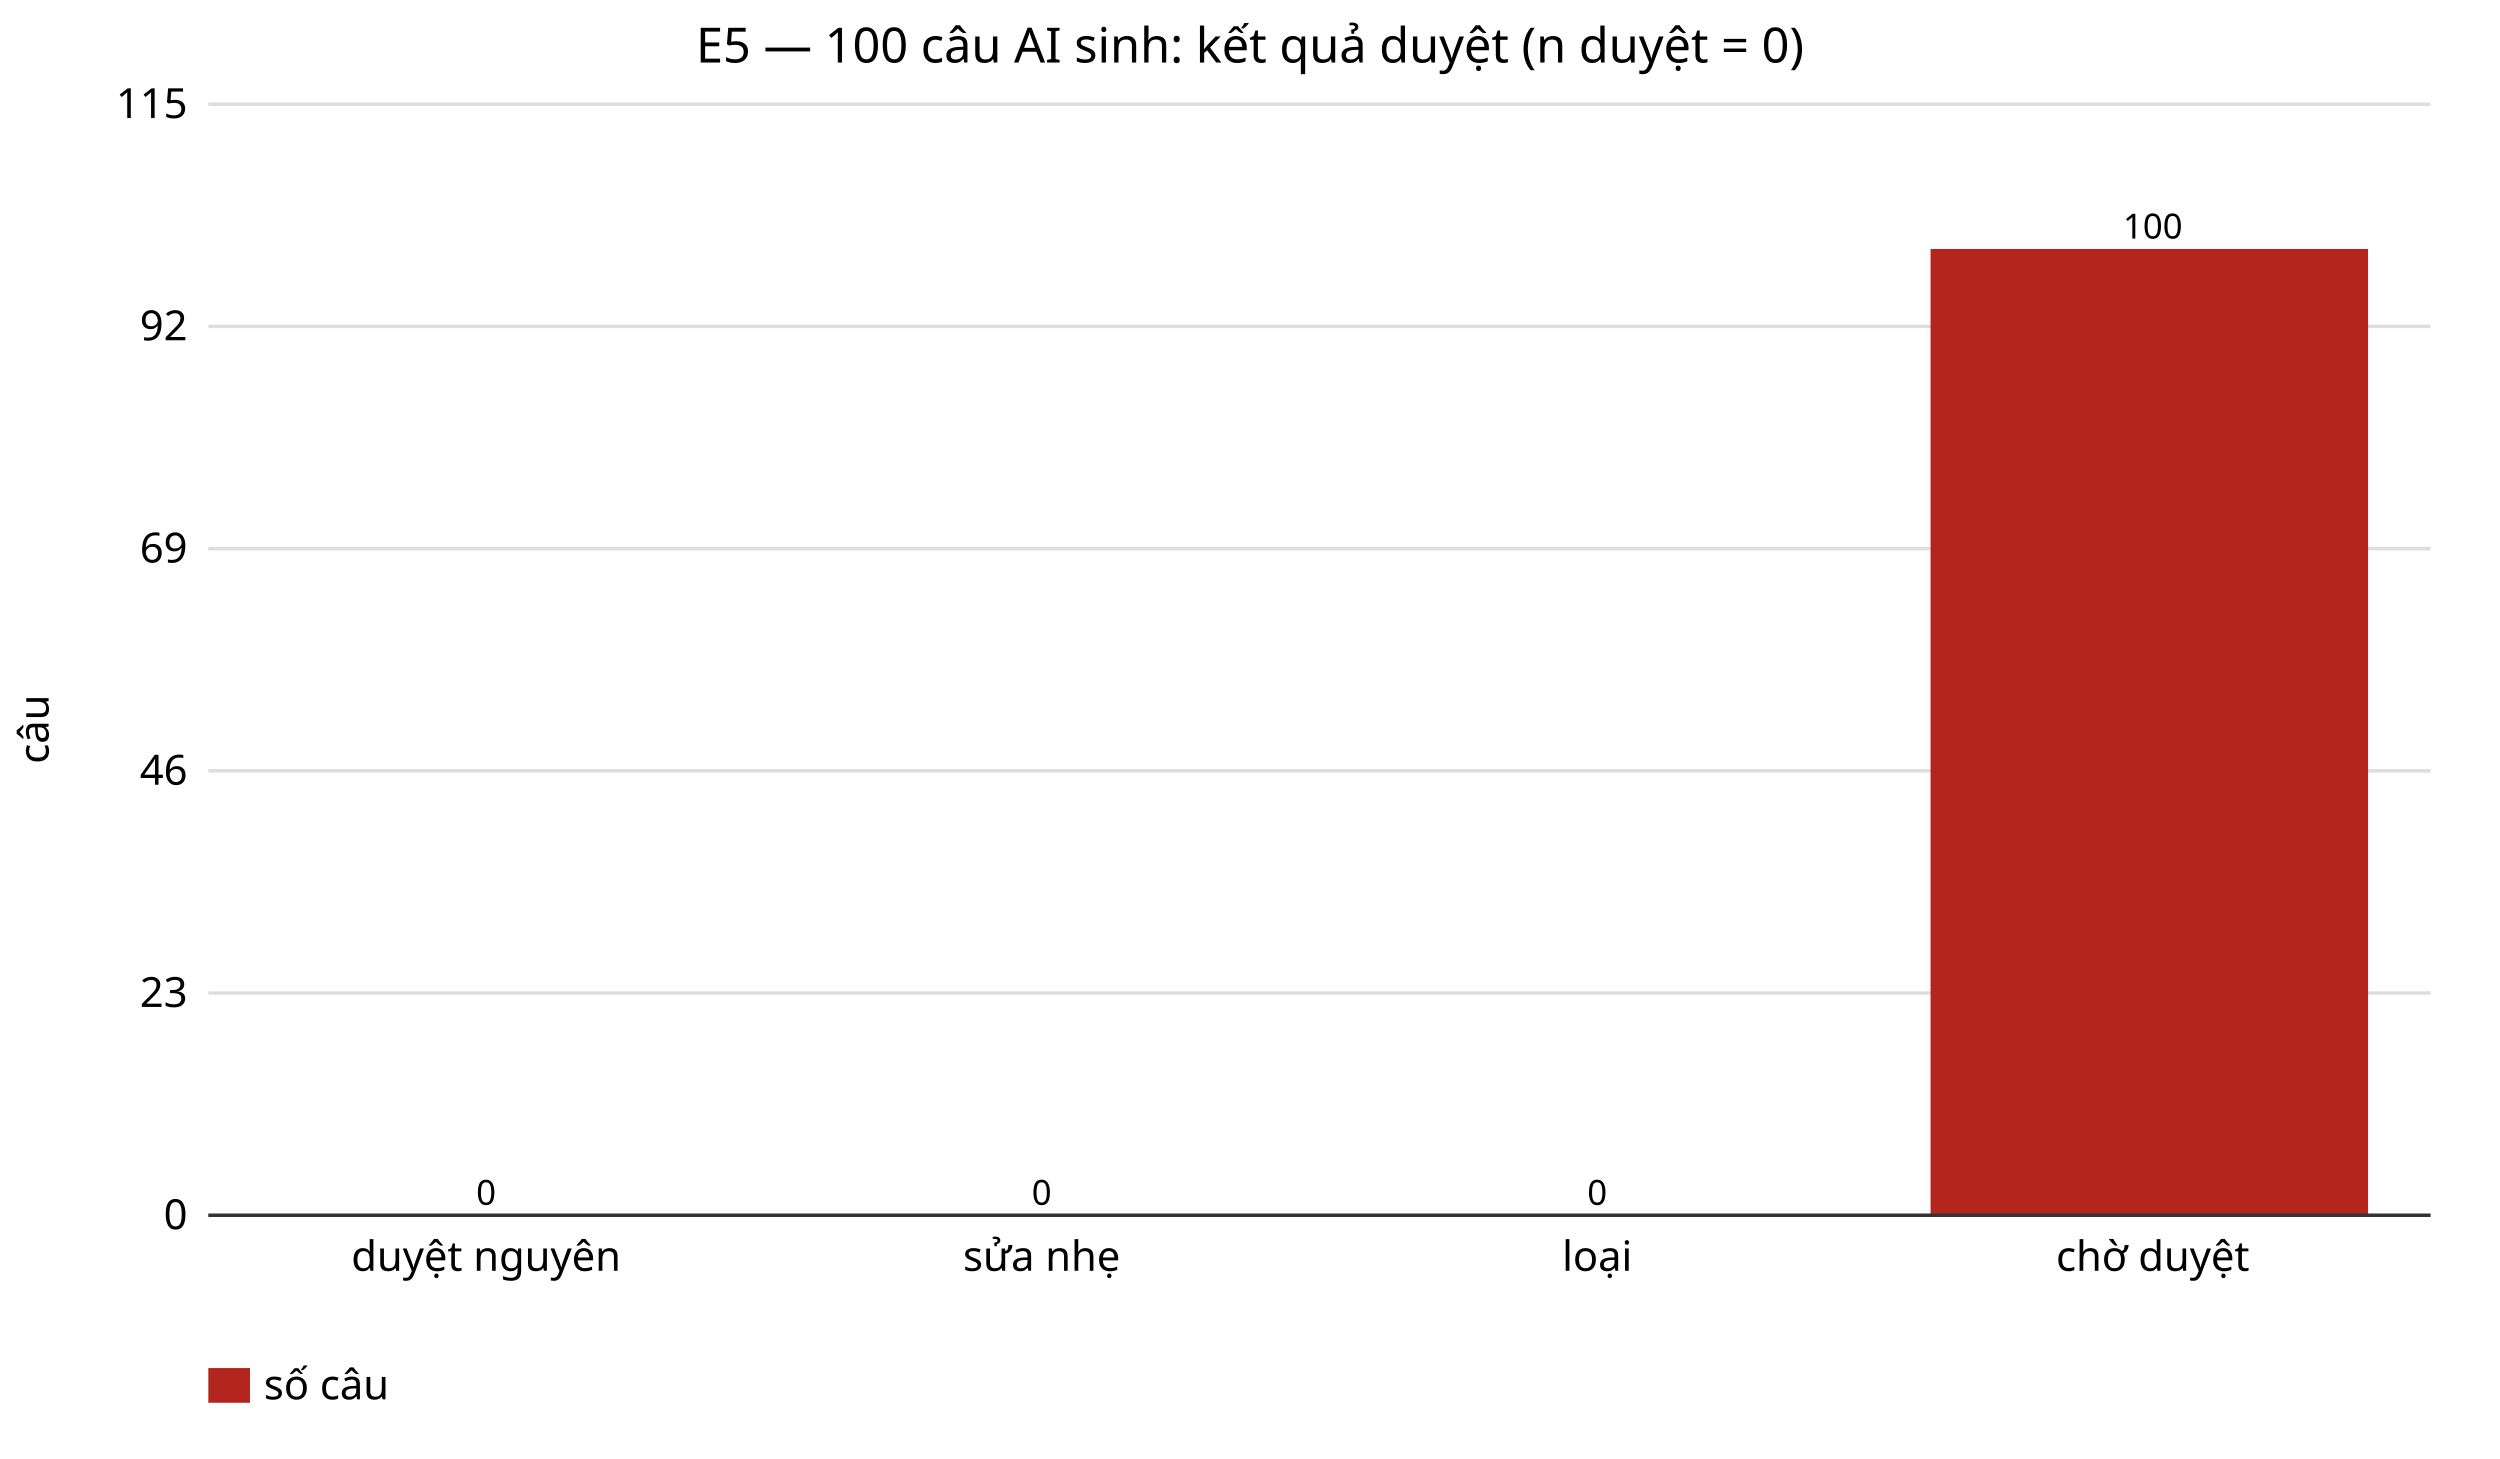
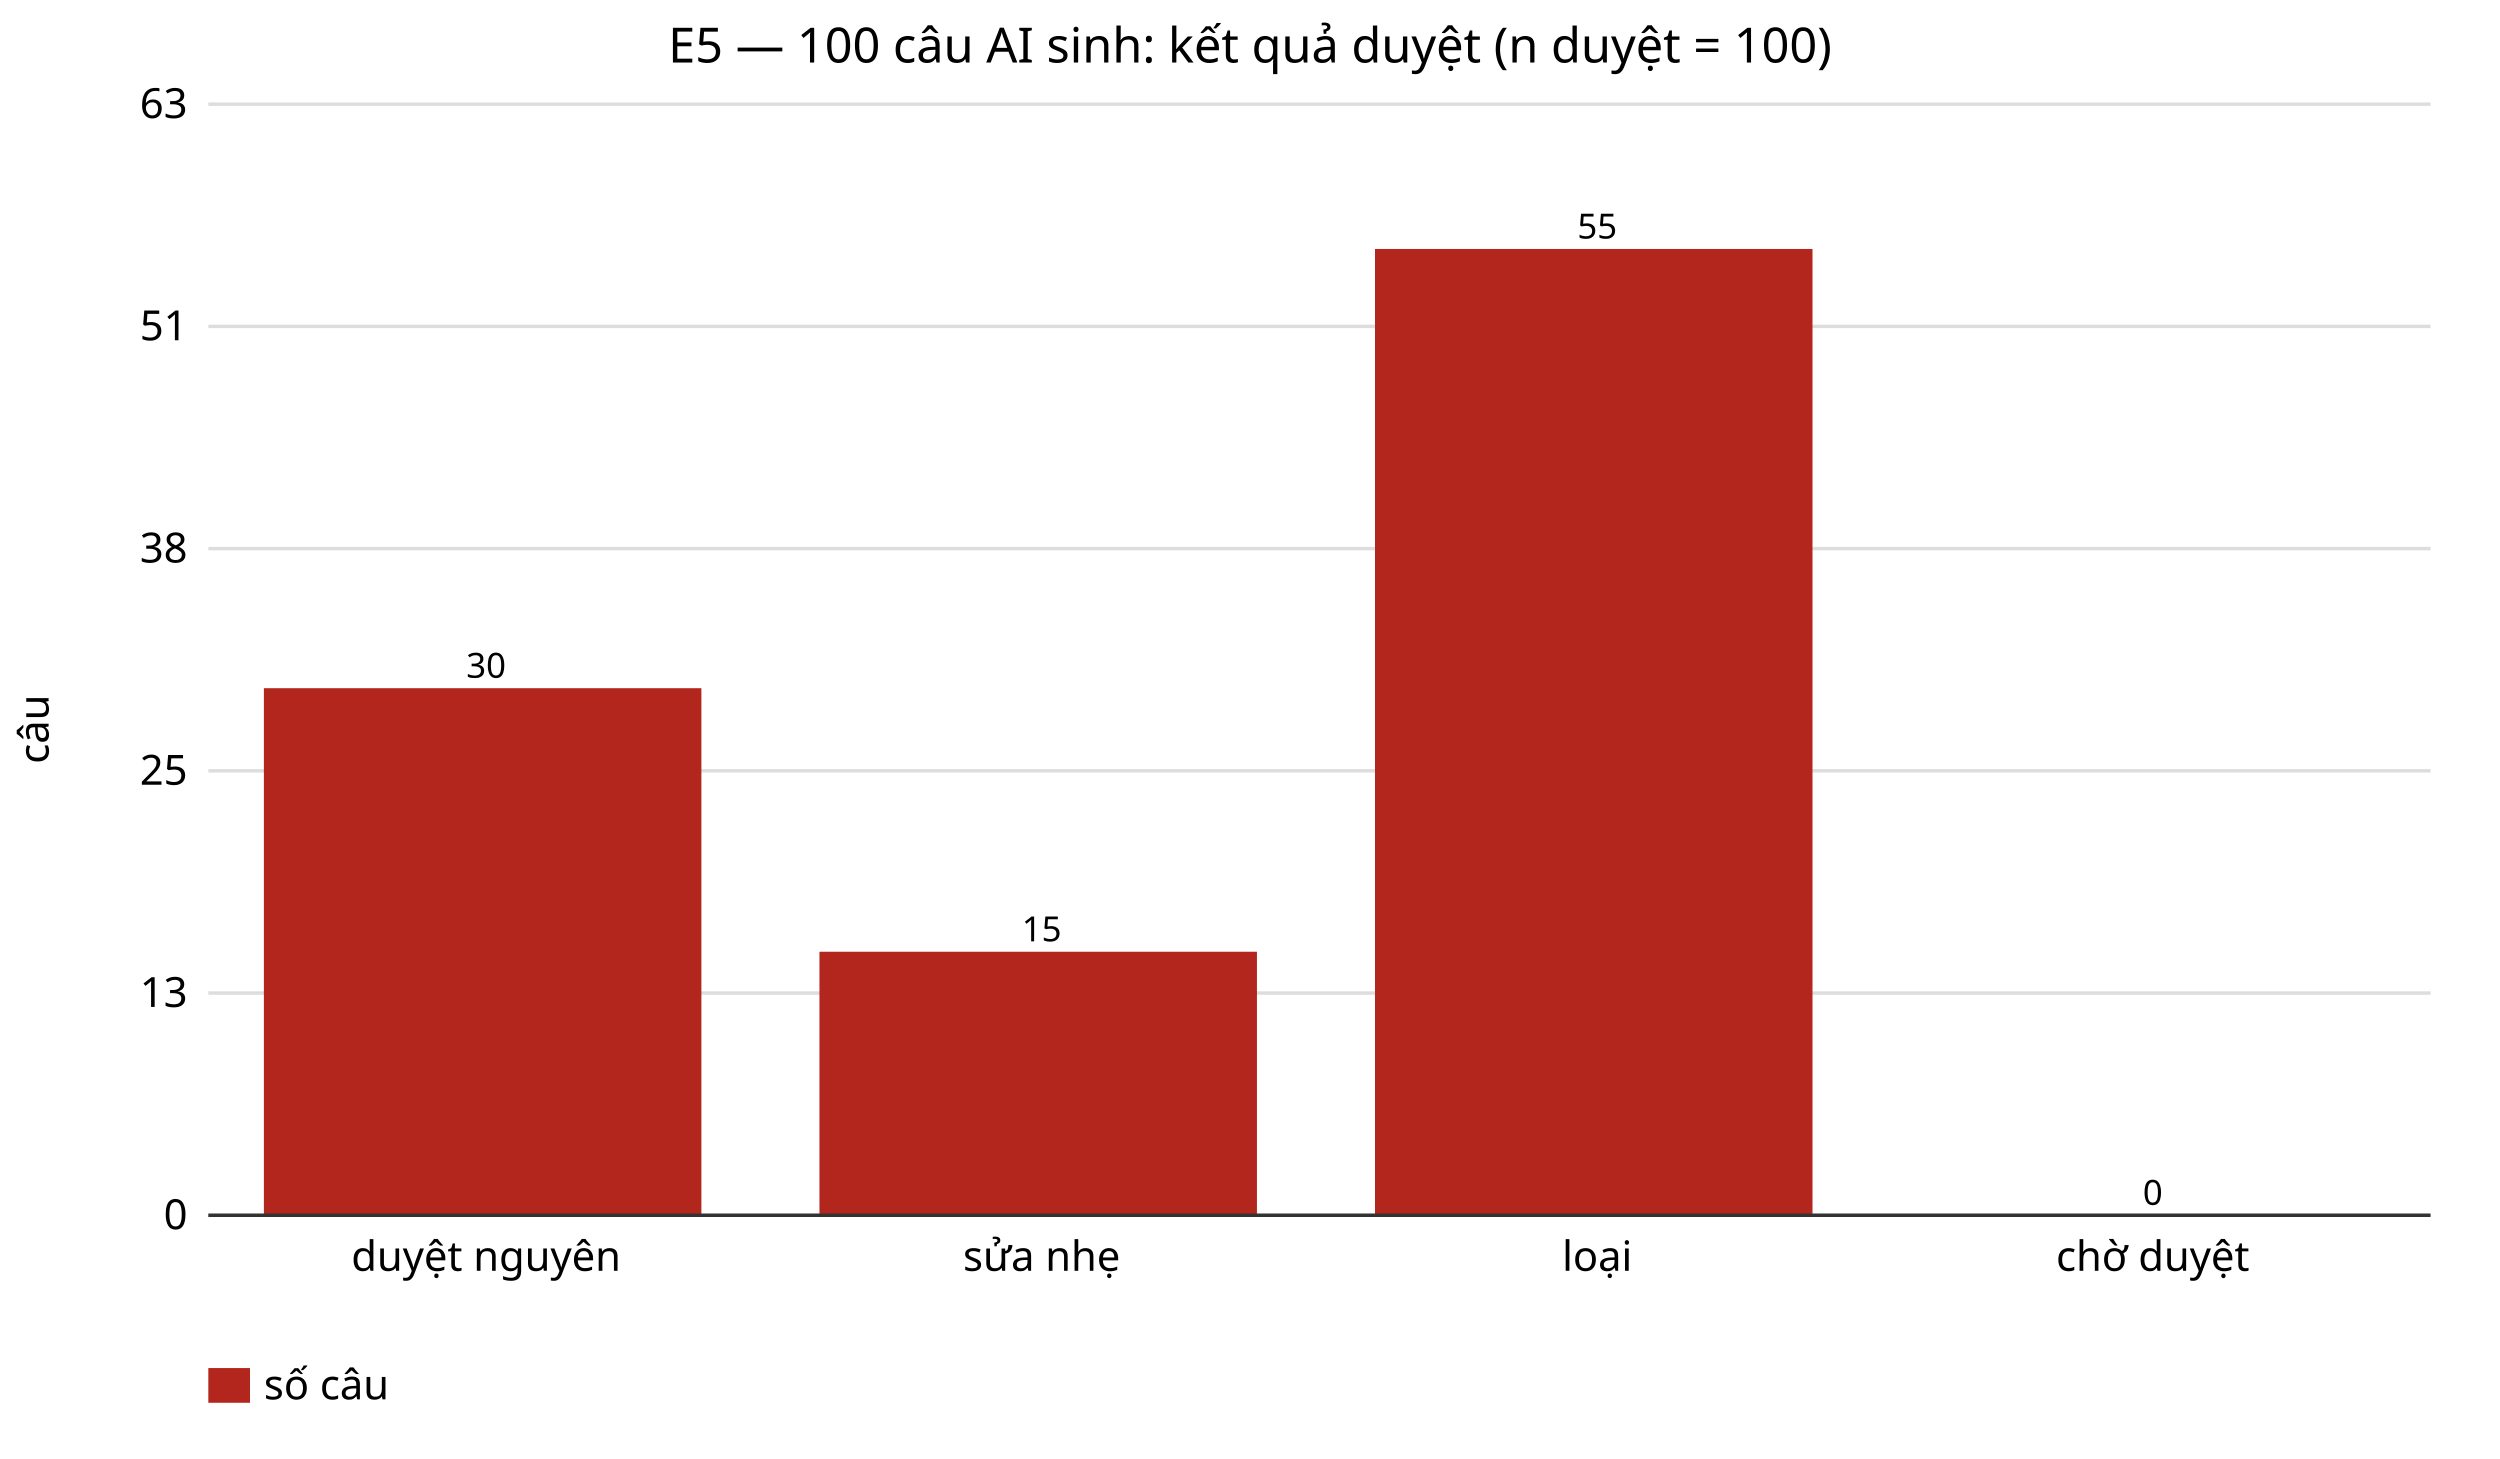
<svg xmlns="http://www.w3.org/2000/svg" viewBox="0 0 720 420" width="720" height="420" font-family="sans-serif" font-size="12">
-   <text x="360.0" y="18" text-anchor="middle" font-size="14">E5 — 100 câu AI sinh: kết quả duyệt (n duyệt = 0)</text>
+   <text x="360.0" y="18" text-anchor="middle" font-size="14">E5 — 100 câu AI sinh: kết quả duyệt (n duyệt = 100)</text>
  <text x="360.0" y="414" text-anchor="middle" />
  <text x="14" y="210.0" text-anchor="middle" transform="rotate(-90 14 210.0)">câu</text>
  <line x1="60" y1="350.0" x2="700" y2="350.0" stroke="#ddd" />
  <text x="54" y="354.0" text-anchor="end">0</text>
  <line x1="60" y1="286.0" x2="700" y2="286.0" stroke="#ddd" />
-   <text x="54" y="290.0" text-anchor="end">23</text>
+   <text x="54" y="290.0" text-anchor="end">13</text>
  <line x1="60" y1="222.0" x2="700" y2="222.0" stroke="#ddd" />
-   <text x="54" y="226.0" text-anchor="end">46</text>
+   <text x="54" y="226.0" text-anchor="end">25</text>
  <line x1="60" y1="158.0" x2="700" y2="158.0" stroke="#ddd" />
-   <text x="54" y="162.0" text-anchor="end">69</text>
+   <text x="54" y="162.0" text-anchor="end">38</text>
  <line x1="60" y1="94.0" x2="700" y2="94.0" stroke="#ddd" />
-   <text x="54" y="98.0" text-anchor="end">92</text>
+   <text x="54" y="98.0" text-anchor="end">51</text>
  <line x1="60" y1="30.0" x2="700" y2="30.0" stroke="#ddd" />
-   <text x="54" y="34.0" text-anchor="end">115</text>
-   <rect x="76.0" y="350.0" width="126.0" height="0.0" fill="#b3261e" />
-   <text x="140.0" y="347.0" text-anchor="middle" font-size="10">0</text>
+   <text x="54" y="34.0" text-anchor="end">63</text>
+   <rect x="76.0" y="198.2" width="126.0" height="151.8" fill="#b3261e" />
+   <text x="140.0" y="195.2" text-anchor="middle" font-size="10">30</text>
  <text x="140.0" y="366" text-anchor="middle" font-size="12">duyệt nguyên</text>
-   <rect x="236.0" y="350.0" width="126.0" height="0.0" fill="#b3261e" />
-   <text x="300.0" y="347.0" text-anchor="middle" font-size="10">0</text>
+   <rect x="236.0" y="274.1" width="126.0" height="75.9" fill="#b3261e" />
+   <text x="300.0" y="271.1" text-anchor="middle" font-size="10">15</text>
  <text x="300.0" y="366" text-anchor="middle" font-size="12">sửa nhẹ</text>
-   <rect x="396.0" y="350.0" width="126.0" height="0.0" fill="#b3261e" />
-   <text x="460.0" y="347.0" text-anchor="middle" font-size="10">0</text>
+   <rect x="396.0" y="71.7" width="126.0" height="278.3" fill="#b3261e" />
+   <text x="460.0" y="68.7" text-anchor="middle" font-size="10">55</text>
  <text x="460.0" y="366" text-anchor="middle" font-size="12">loại</text>
-   <rect x="556.0" y="71.7" width="126.0" height="278.3" fill="#b3261e" />
-   <text x="620.0" y="68.7" text-anchor="middle" font-size="10">100</text>
+   <rect x="556.0" y="350.0" width="126.0" height="0.0" fill="#b3261e" />
+   <text x="620.0" y="347.0" text-anchor="middle" font-size="10">0</text>
  <text x="620.0" y="366" text-anchor="middle" font-size="12">chờ duyệt</text>
  <line x1="60" y1="350" x2="700" y2="350" stroke="#333" />
  <rect x="60" y="394" width="12" height="10" fill="#b3261e" />
  <text x="76" y="403">số câu</text>
</svg>
